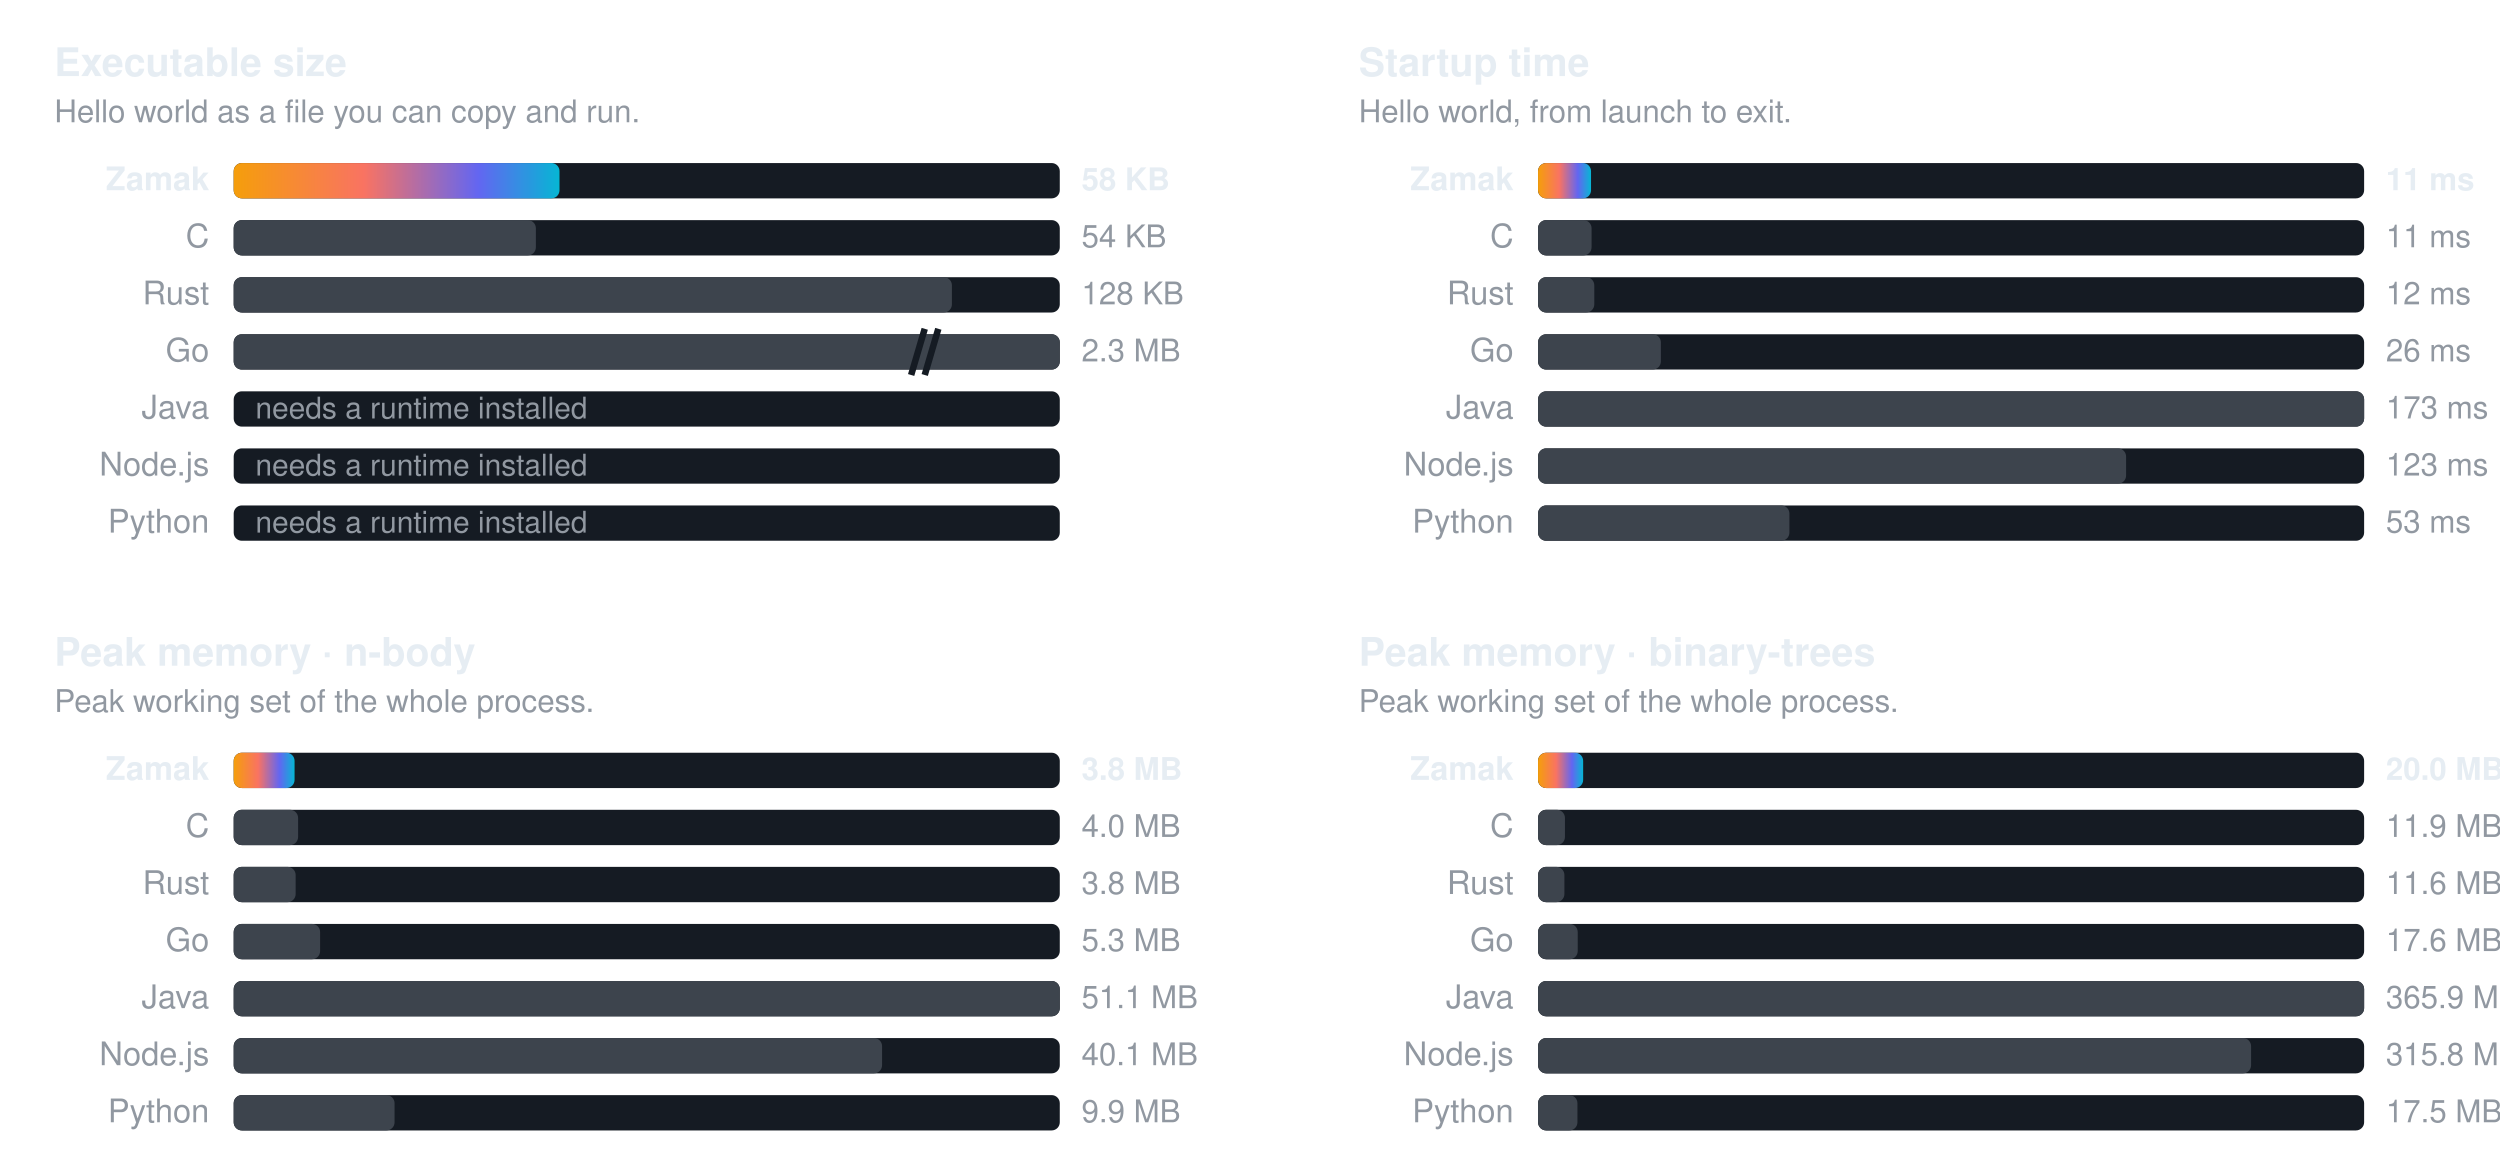
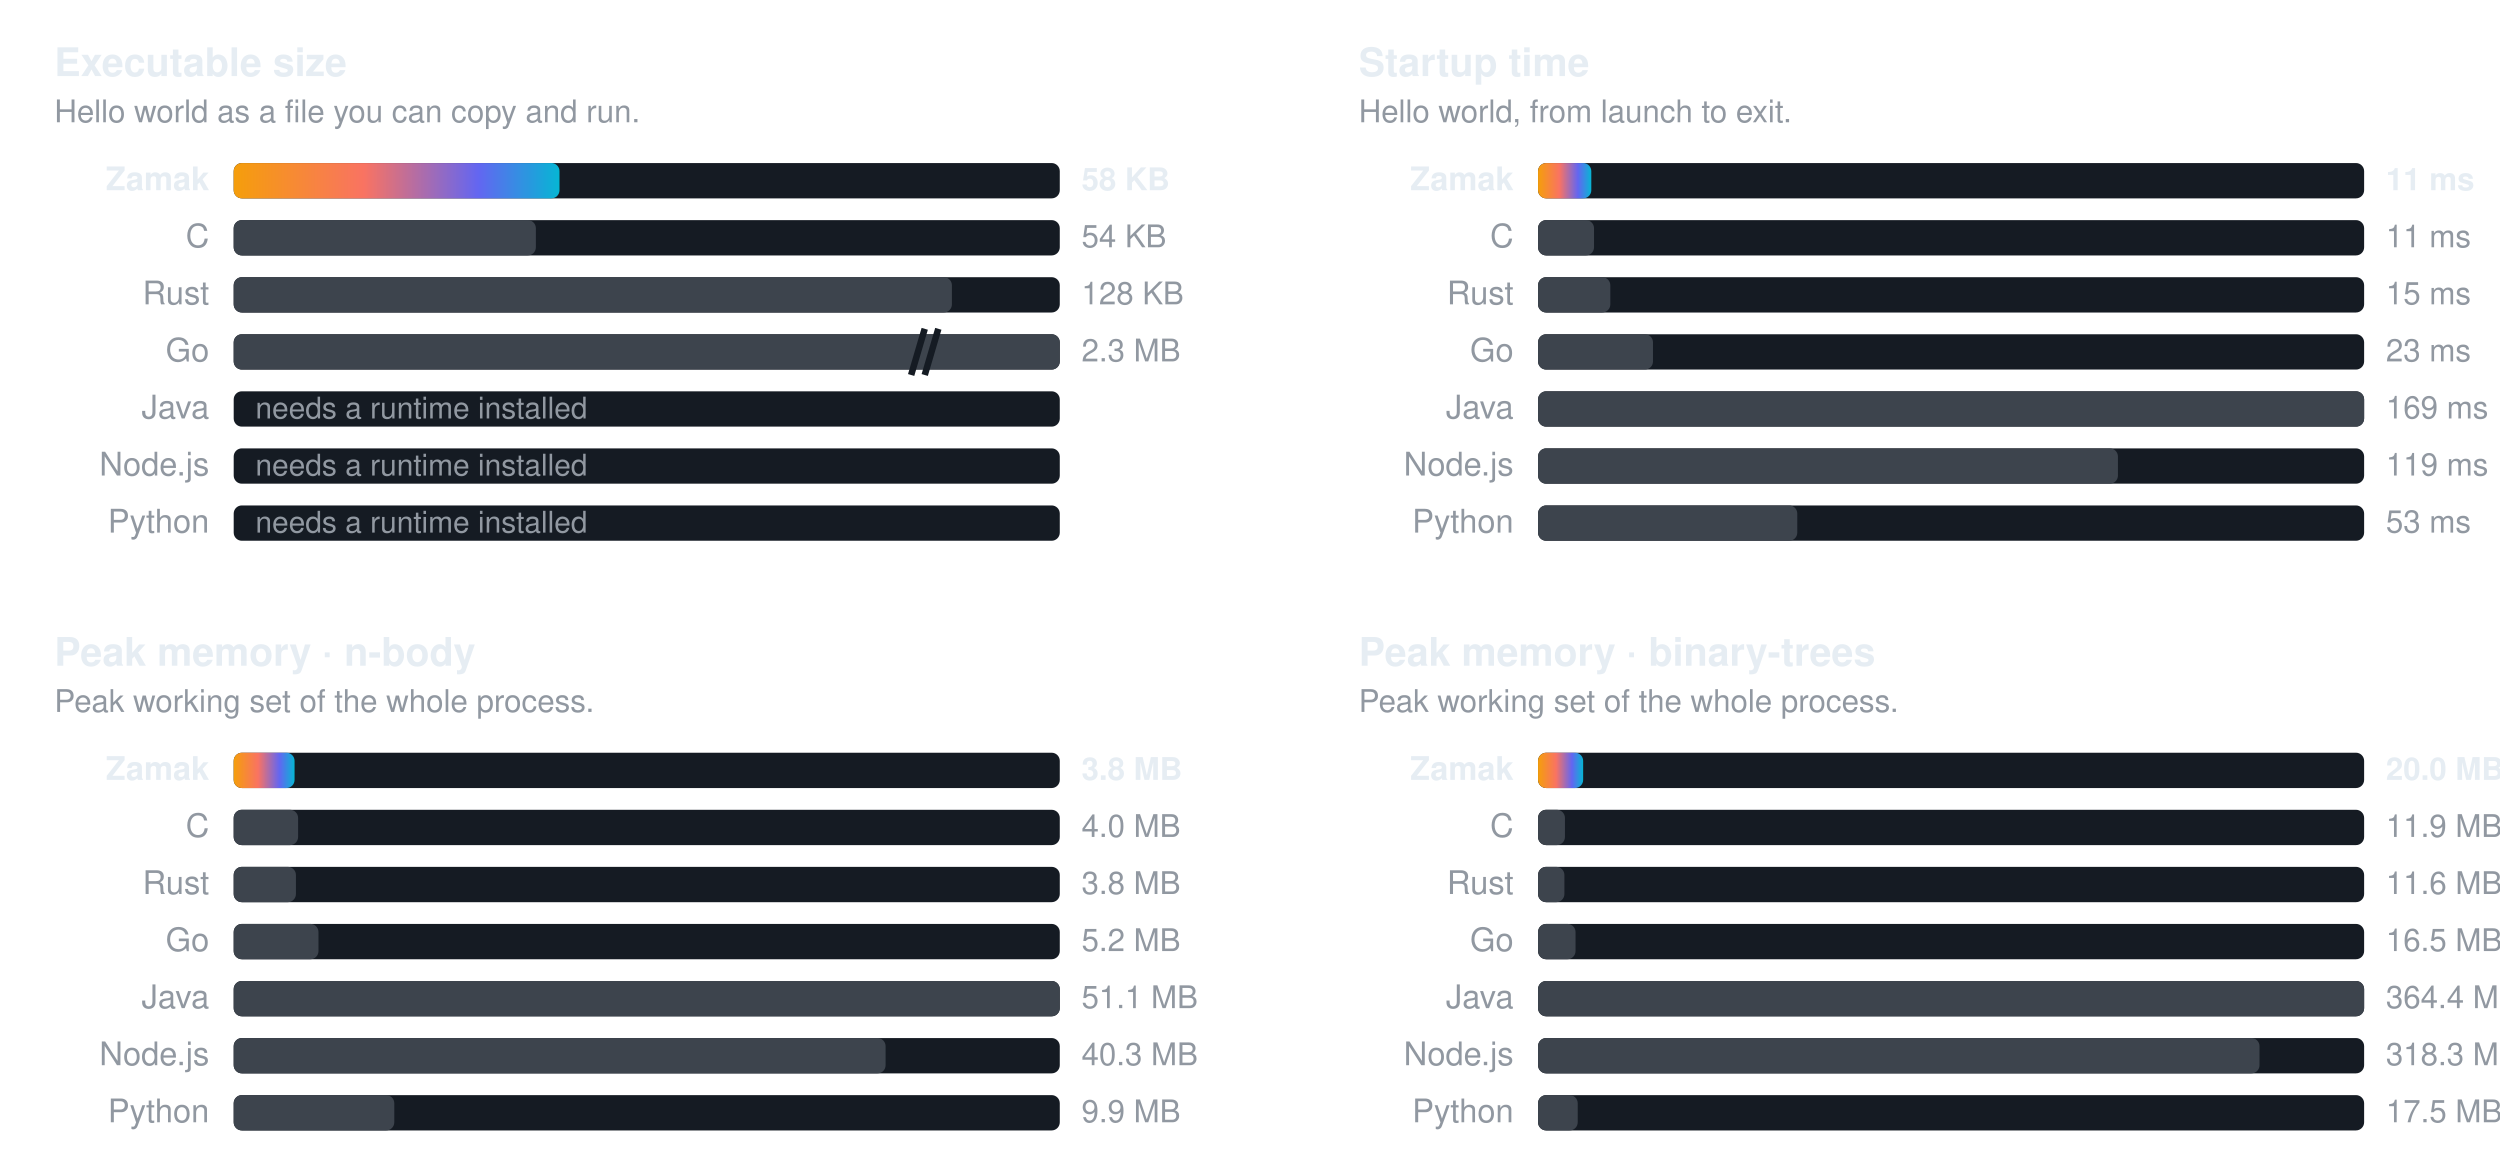
<svg xmlns="http://www.w3.org/2000/svg" viewBox="0 0 920 430" width="920" height="430" role="img" aria-label="Executable size, startup time, and peak memory of Zamak, C, Rust, Go, Java, Node.js, and Python" font-family="-apple-system, 'Segoe UI', Helvetica, Arial, sans-serif">
  <defs>
    <linearGradient id="brand" x1="0" x2="1" y1="0" y2="0">
      <stop offset="0" stop-color="#f59e0b" />
      <stop offset="0.4" stop-color="#f97362" />
      <stop offset="0.75" stop-color="#6366f1" />
      <stop offset="1" stop-color="#06b6d4" />
    </linearGradient>
  </defs>
  <text x="20" y="28" font-size="14.5" font-weight="600" fill="#e6edf3">Executable size</text>
  <text x="20" y="45" font-size="11.5" fill="#9198a1">Hello world as a file you can copy and run.</text>
  <text x="77" y="70" font-size="12" text-anchor="end" font-weight="600" fill="#e6edf3">Zamak</text>
  <rect x="86" y="60" width="304" height="13" rx="3" fill="#151b23" />
  <rect x="86" y="60" width="119.9" height="13" rx="3" fill="url(#brand)" />
  <text x="398" y="70" font-size="11.5" font-weight="600" fill="#e6edf3">58 KB</text>
  <text x="77" y="91" font-size="12" text-anchor="end" font-weight="400" fill="#9198a1">C</text>
  <rect x="86" y="81" width="304" height="13" rx="3" fill="#151b23" />
  <rect x="86" y="81" width="111.2" height="13" rx="3" fill="#3d444d" />
  <text x="398" y="91" font-size="11.5" font-weight="400" fill="#9198a1">54 KB</text>
  <text x="77" y="112" font-size="12" text-anchor="end" font-weight="400" fill="#9198a1">Rust</text>
  <rect x="86" y="102" width="304" height="13" rx="3" fill="#151b23" />
  <rect x="86" y="102" width="264.3" height="13" rx="3" fill="#3d444d" />
  <text x="398" y="112" font-size="11.5" font-weight="400" fill="#9198a1">128 KB</text>
  <text x="77" y="133" font-size="12" text-anchor="end" font-weight="400" fill="#9198a1">Go</text>
  <rect x="86" y="123" width="304" height="13" rx="3" fill="#151b23" />
  <rect x="86" y="123" width="304.0" height="13" rx="3" fill="#3d444d" />
  <path d="M335.3 138 l5 -17" stroke="#151b23" stroke-width="2.4" />
  <path d="M340.3 138 l5 -17" stroke="#151b23" stroke-width="2.4" />
  <text x="398" y="133" font-size="11.5" font-weight="400" fill="#9198a1">2.3 MB</text>
  <text x="77" y="154" font-size="12" text-anchor="end" font-weight="400" fill="#9198a1">Java</text>
  <rect x="86" y="144" width="304" height="13" rx="3" fill="#151b23" />
  <text x="94" y="154" font-size="11" fill="#9198a1">needs a runtime installed</text>
  <text x="77" y="175" font-size="12" text-anchor="end" font-weight="400" fill="#9198a1">Node.js</text>
  <rect x="86" y="165" width="304" height="13" rx="3" fill="#151b23" />
  <text x="94" y="175" font-size="11" fill="#9198a1">needs a runtime installed</text>
  <text x="77" y="196" font-size="12" text-anchor="end" font-weight="400" fill="#9198a1">Python</text>
  <rect x="86" y="186" width="304" height="13" rx="3" fill="#151b23" />
  <text x="94" y="196" font-size="11" fill="#9198a1">needs a runtime installed</text>
  <text x="500" y="28" font-size="14.5" font-weight="600" fill="#e6edf3">Startup time</text>
  <text x="500" y="45" font-size="11.5" fill="#9198a1">Hello world, from launch to exit.</text>
  <text x="557" y="70" font-size="12" text-anchor="end" font-weight="600" fill="#e6edf3">Zamak</text>
  <rect x="566" y="60" width="304" height="13" rx="3" fill="#151b23" />
-   <rect x="566" y="60" width="19.5" height="13" rx="3" fill="url(#brand)" />
+   <rect x="566" y="60" width="19.6" height="13" rx="3" fill="url(#brand)" />
  <text x="878" y="70" font-size="11.5" font-weight="600" fill="#e6edf3">11 ms</text>
  <text x="557" y="91" font-size="12" text-anchor="end" font-weight="400" fill="#9198a1">C</text>
  <rect x="566" y="81" width="304" height="13" rx="3" fill="#151b23" />
-   <rect x="566" y="81" width="19.7" height="13" rx="3" fill="#3d444d" />
+   <rect x="566" y="81" width="20.6" height="13" rx="3" fill="#3d444d" />
  <text x="878" y="91" font-size="11.5" font-weight="400" fill="#9198a1">11 ms</text>
  <text x="557" y="112" font-size="12" text-anchor="end" font-weight="400" fill="#9198a1">Rust</text>
  <rect x="566" y="102" width="304" height="13" rx="3" fill="#151b23" />
-   <rect x="566" y="102" width="20.7" height="13" rx="3" fill="#3d444d" />
-   <text x="878" y="112" font-size="11.5" font-weight="400" fill="#9198a1">12 ms</text>
+   <rect x="566" y="102" width="26.6" height="13" rx="3" fill="#3d444d" />
+   <text x="878" y="112" font-size="11.5" font-weight="400" fill="#9198a1">15 ms</text>
  <text x="557" y="133" font-size="12" text-anchor="end" font-weight="400" fill="#9198a1">Go</text>
  <rect x="566" y="123" width="304" height="13" rx="3" fill="#151b23" />
-   <rect x="566" y="123" width="45.2" height="13" rx="3" fill="#3d444d" />
-   <text x="878" y="133" font-size="11.5" font-weight="400" fill="#9198a1">26 ms</text>
+   <rect x="566" y="123" width="42.3" height="13" rx="3" fill="#3d444d" />
+   <text x="878" y="133" font-size="11.5" font-weight="400" fill="#9198a1">23 ms</text>
  <text x="557" y="154" font-size="12" text-anchor="end" font-weight="400" fill="#9198a1">Java</text>
  <rect x="566" y="144" width="304" height="13" rx="3" fill="#151b23" />
  <rect x="566" y="144" width="304.0" height="13" rx="3" fill="#3d444d" />
-   <text x="878" y="154" font-size="11.5" font-weight="400" fill="#9198a1">173 ms</text>
+   <text x="878" y="154" font-size="11.5" font-weight="400" fill="#9198a1">169 ms</text>
  <text x="557" y="175" font-size="12" text-anchor="end" font-weight="400" fill="#9198a1">Node.js</text>
  <rect x="566" y="165" width="304" height="13" rx="3" fill="#151b23" />
-   <rect x="566" y="165" width="216.4" height="13" rx="3" fill="#3d444d" />
-   <text x="878" y="175" font-size="11.5" font-weight="400" fill="#9198a1">123 ms</text>
+   <rect x="566" y="165" width="213.4" height="13" rx="3" fill="#3d444d" />
+   <text x="878" y="175" font-size="11.5" font-weight="400" fill="#9198a1">119 ms</text>
  <text x="557" y="196" font-size="12" text-anchor="end" font-weight="400" fill="#9198a1">Python</text>
  <rect x="566" y="186" width="304" height="13" rx="3" fill="#151b23" />
-   <rect x="566" y="186" width="92.5" height="13" rx="3" fill="#3d444d" />
+   <rect x="566" y="186" width="95.4" height="13" rx="3" fill="#3d444d" />
  <text x="878" y="196" font-size="11.5" font-weight="400" fill="#9198a1">53 ms</text>
  <text x="20" y="245" font-size="14.5" font-weight="600" fill="#e6edf3">Peak memory · n-body</text>
  <text x="20" y="262" font-size="11.5" fill="#9198a1">Peak working set of the whole process.</text>
  <text x="77" y="287" font-size="12" text-anchor="end" font-weight="600" fill="#e6edf3">Zamak</text>
  <rect x="86" y="277" width="304" height="13" rx="3" fill="#151b23" />
  <rect x="86" y="277" width="22.4" height="13" rx="3" fill="url(#brand)" />
  <text x="398" y="287" font-size="11.5" font-weight="600" fill="#e6edf3">3.8 MB</text>
  <text x="77" y="308" font-size="12" text-anchor="end" font-weight="400" fill="#9198a1">C</text>
  <rect x="86" y="298" width="304" height="13" rx="3" fill="#151b23" />
  <rect x="86" y="298" width="23.7" height="13" rx="3" fill="#3d444d" />
  <text x="398" y="308" font-size="11.5" font-weight="400" fill="#9198a1">4.0 MB</text>
  <text x="77" y="329" font-size="12" text-anchor="end" font-weight="400" fill="#9198a1">Rust</text>
  <rect x="86" y="319" width="304" height="13" rx="3" fill="#151b23" />
-   <rect x="86" y="319" width="22.8" height="13" rx="3" fill="#3d444d" />
+   <rect x="86" y="319" width="22.9" height="13" rx="3" fill="#3d444d" />
  <text x="398" y="329" font-size="11.5" font-weight="400" fill="#9198a1">3.8 MB</text>
  <text x="77" y="350" font-size="12" text-anchor="end" font-weight="400" fill="#9198a1">Go</text>
  <rect x="86" y="340" width="304" height="13" rx="3" fill="#151b23" />
-   <rect x="86" y="340" width="31.8" height="13" rx="3" fill="#3d444d" />
-   <text x="398" y="350" font-size="11.5" font-weight="400" fill="#9198a1">5.3 MB</text>
+   <rect x="86" y="340" width="31.2" height="13" rx="3" fill="#3d444d" />
+   <text x="398" y="350" font-size="11.5" font-weight="400" fill="#9198a1">5.2 MB</text>
  <text x="77" y="371" font-size="12" text-anchor="end" font-weight="400" fill="#9198a1">Java</text>
  <rect x="86" y="361" width="304" height="13" rx="3" fill="#151b23" />
  <rect x="86" y="361" width="304.0" height="13" rx="3" fill="#3d444d" />
  <text x="398" y="371" font-size="11.5" font-weight="400" fill="#9198a1">51.1 MB</text>
  <text x="77" y="392" font-size="12" text-anchor="end" font-weight="400" fill="#9198a1">Node.js</text>
  <rect x="86" y="382" width="304" height="13" rx="3" fill="#151b23" />
-   <rect x="86" y="382" width="238.6" height="13" rx="3" fill="#3d444d" />
-   <text x="398" y="392" font-size="11.5" font-weight="400" fill="#9198a1">40.1 MB</text>
+   <rect x="86" y="382" width="239.9" height="13" rx="3" fill="#3d444d" />
+   <text x="398" y="392" font-size="11.5" font-weight="400" fill="#9198a1">40.3 MB</text>
  <text x="77" y="413" font-size="12" text-anchor="end" font-weight="400" fill="#9198a1">Python</text>
  <rect x="86" y="403" width="304" height="13" rx="3" fill="#151b23" />
-   <rect x="86" y="403" width="59.2" height="13" rx="3" fill="#3d444d" />
+   <rect x="86" y="403" width="59.1" height="13" rx="3" fill="#3d444d" />
  <text x="398" y="413" font-size="11.5" font-weight="400" fill="#9198a1">9.9 MB</text>
  <text x="500" y="245" font-size="14.5" font-weight="600" fill="#e6edf3">Peak memory · binary-trees</text>
  <text x="500" y="262" font-size="11.5" fill="#9198a1">Peak working set of the whole process.</text>
  <text x="557" y="287" font-size="12" text-anchor="end" font-weight="600" fill="#e6edf3">Zamak</text>
  <rect x="566" y="277" width="304" height="13" rx="3" fill="#151b23" />
  <rect x="566" y="277" width="16.6" height="13" rx="3" fill="url(#brand)" />
  <text x="878" y="287" font-size="11.5" font-weight="600" fill="#e6edf3">20.0 MB</text>
  <text x="557" y="308" font-size="12" text-anchor="end" font-weight="400" fill="#9198a1">C</text>
  <rect x="566" y="298" width="304" height="13" rx="3" fill="#151b23" />
  <rect x="566" y="298" width="9.9" height="13" rx="3" fill="#3d444d" />
  <text x="878" y="308" font-size="11.5" font-weight="400" fill="#9198a1">11.9 MB</text>
  <text x="557" y="329" font-size="12" text-anchor="end" font-weight="400" fill="#9198a1">Rust</text>
  <rect x="566" y="319" width="304" height="13" rx="3" fill="#151b23" />
  <rect x="566" y="319" width="9.7" height="13" rx="3" fill="#3d444d" />
  <text x="878" y="329" font-size="11.5" font-weight="400" fill="#9198a1">11.6 MB</text>
  <text x="557" y="350" font-size="12" text-anchor="end" font-weight="400" fill="#9198a1">Go</text>
  <rect x="566" y="340" width="304" height="13" rx="3" fill="#151b23" />
-   <rect x="566" y="340" width="14.6" height="13" rx="3" fill="#3d444d" />
-   <text x="878" y="350" font-size="11.5" font-weight="400" fill="#9198a1">17.6 MB</text>
+   <rect x="566" y="340" width="13.8" height="13" rx="3" fill="#3d444d" />
+   <text x="878" y="350" font-size="11.5" font-weight="400" fill="#9198a1">16.5 MB</text>
  <text x="557" y="371" font-size="12" text-anchor="end" font-weight="400" fill="#9198a1">Java</text>
  <rect x="566" y="361" width="304" height="13" rx="3" fill="#151b23" />
  <rect x="566" y="361" width="304.0" height="13" rx="3" fill="#3d444d" />
-   <text x="878" y="371" font-size="11.5" font-weight="400" fill="#9198a1">365.9 MB</text>
+   <text x="878" y="371" font-size="11.5" font-weight="400" fill="#9198a1">364.4 MB</text>
  <text x="557" y="392" font-size="12" text-anchor="end" font-weight="400" fill="#9198a1">Node.js</text>
  <rect x="566" y="382" width="304" height="13" rx="3" fill="#151b23" />
-   <rect x="566" y="382" width="262.4" height="13" rx="3" fill="#3d444d" />
-   <text x="878" y="392" font-size="11.5" font-weight="400" fill="#9198a1">315.8 MB</text>
+   <rect x="566" y="382" width="265.5" height="13" rx="3" fill="#3d444d" />
+   <text x="878" y="392" font-size="11.5" font-weight="400" fill="#9198a1">318.3 MB</text>
  <text x="557" y="413" font-size="12" text-anchor="end" font-weight="400" fill="#9198a1">Python</text>
  <rect x="566" y="403" width="304" height="13" rx="3" fill="#151b23" />
-   <rect x="566" y="403" width="14.5" height="13" rx="3" fill="#3d444d" />
+   <rect x="566" y="403" width="14.6" height="13" rx="3" fill="#3d444d" />
  <text x="878" y="413" font-size="11.5" font-weight="400" fill="#9198a1">17.5 MB</text>
</svg>
